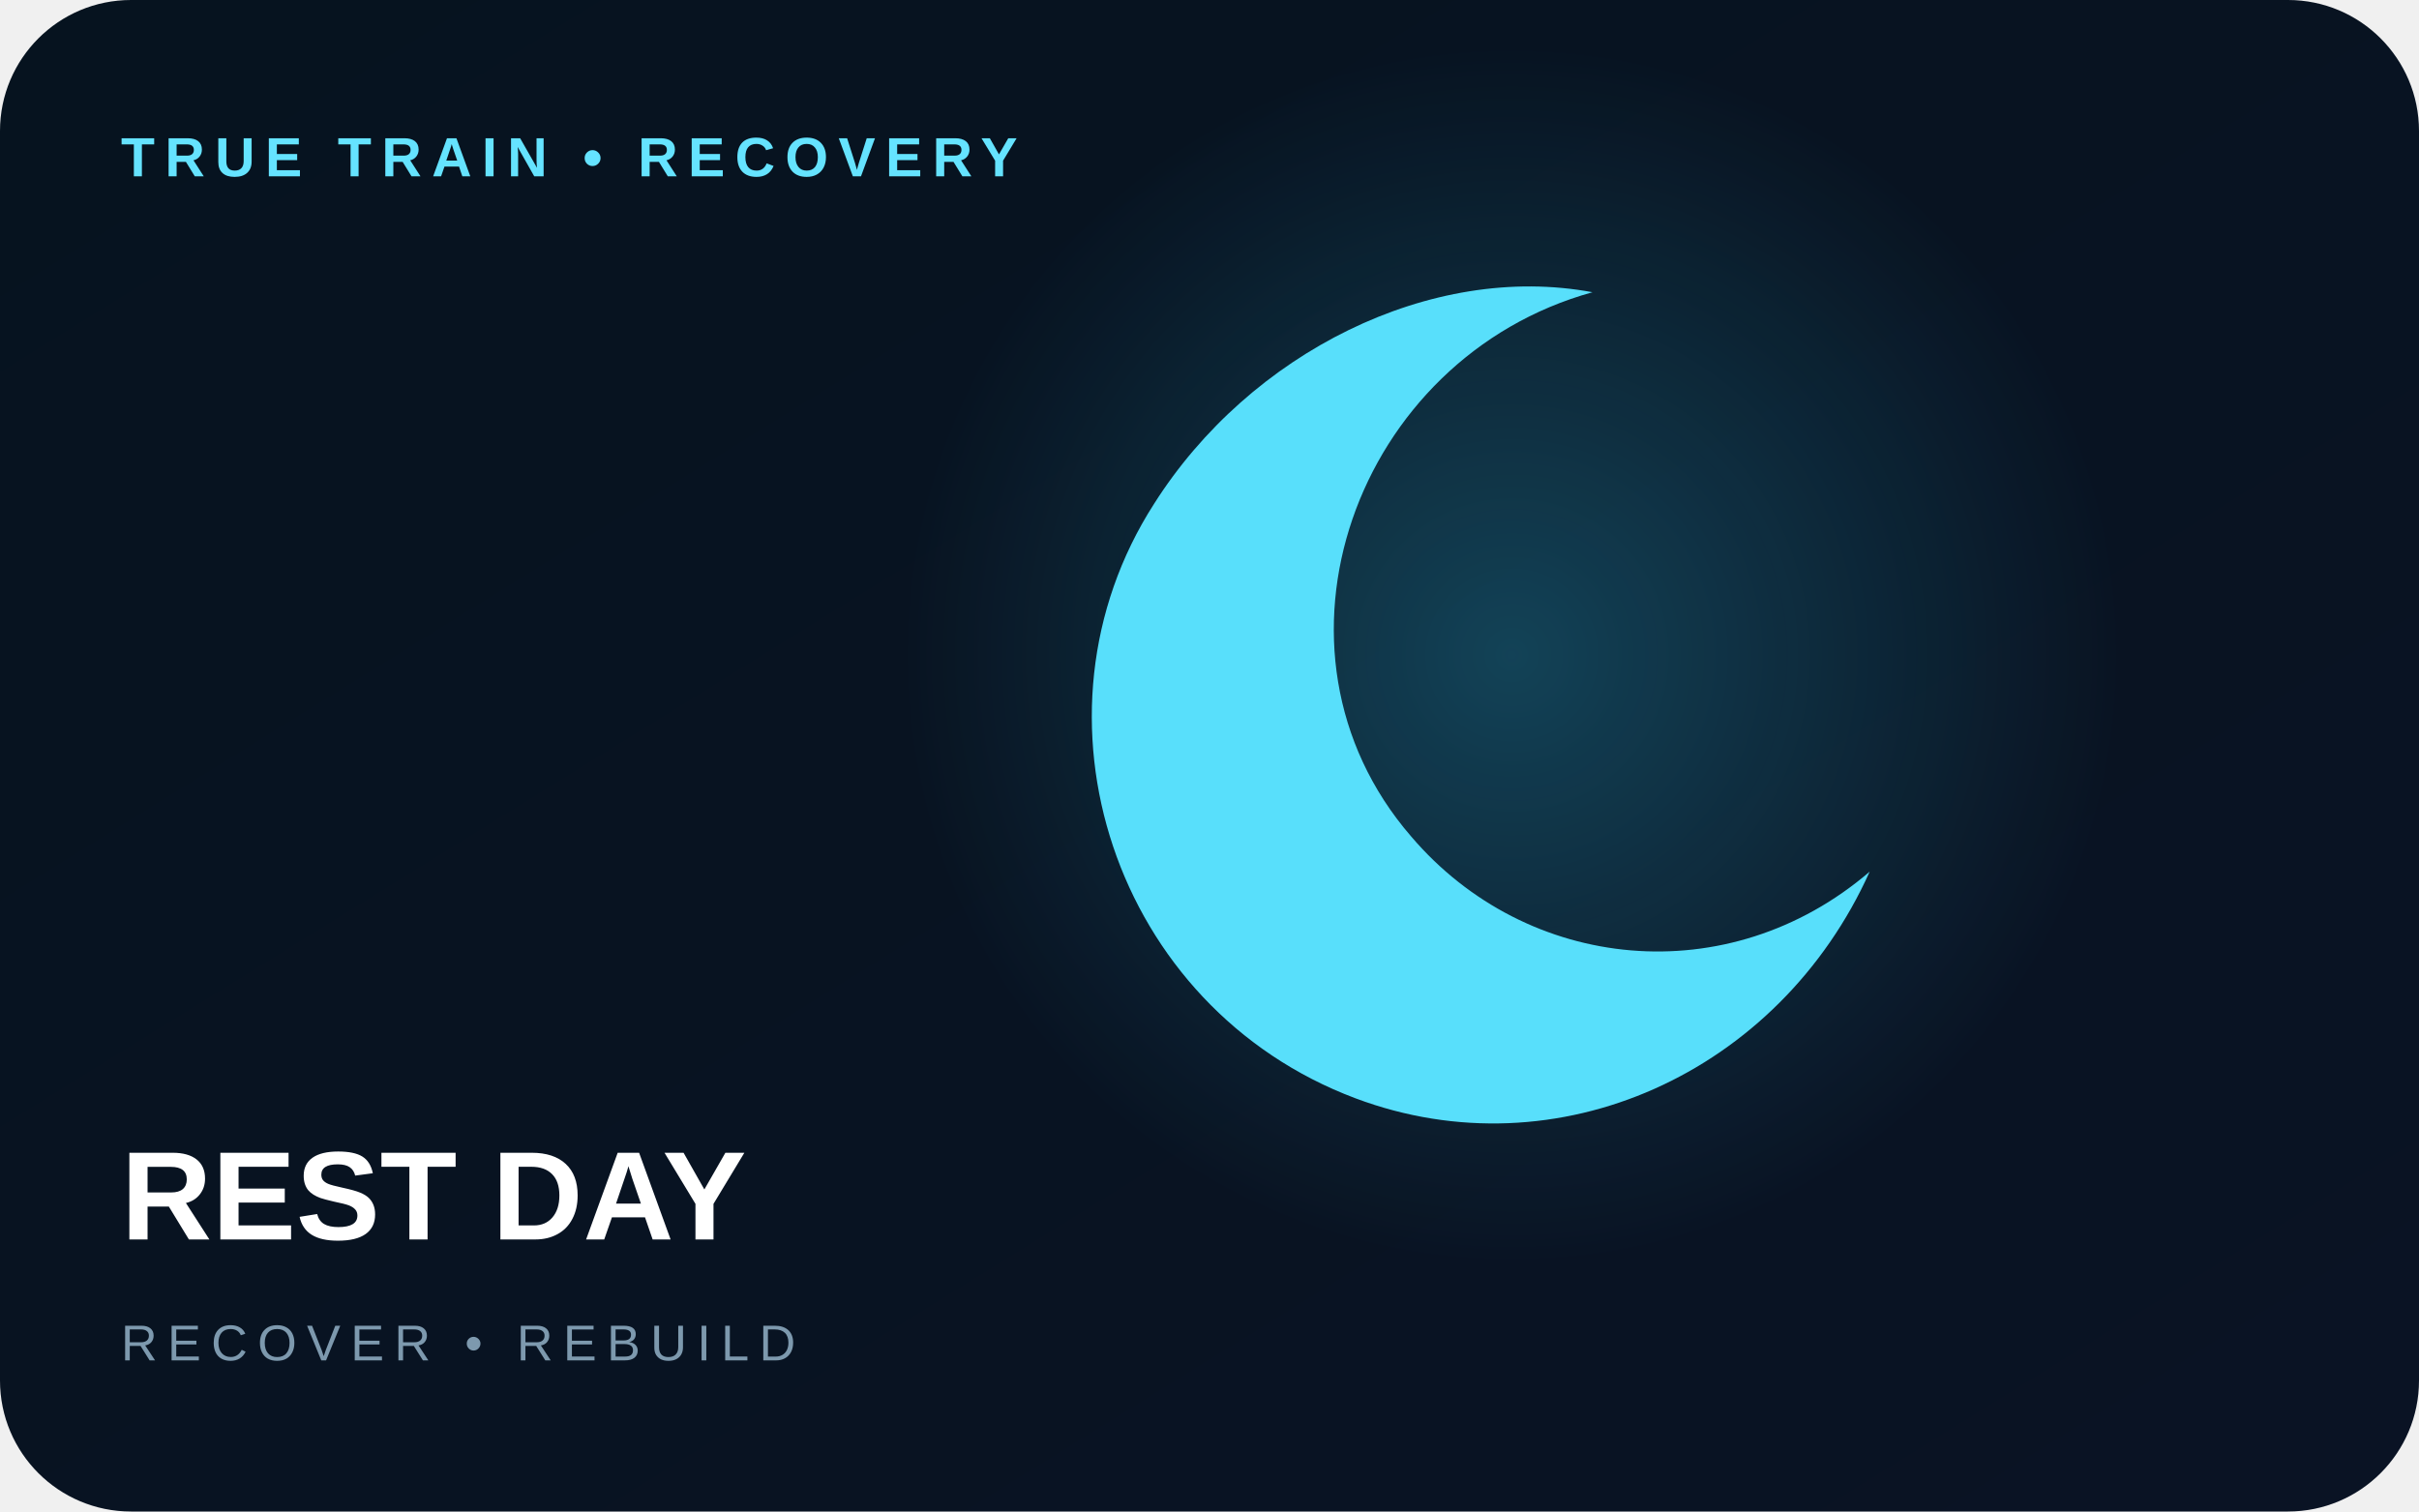
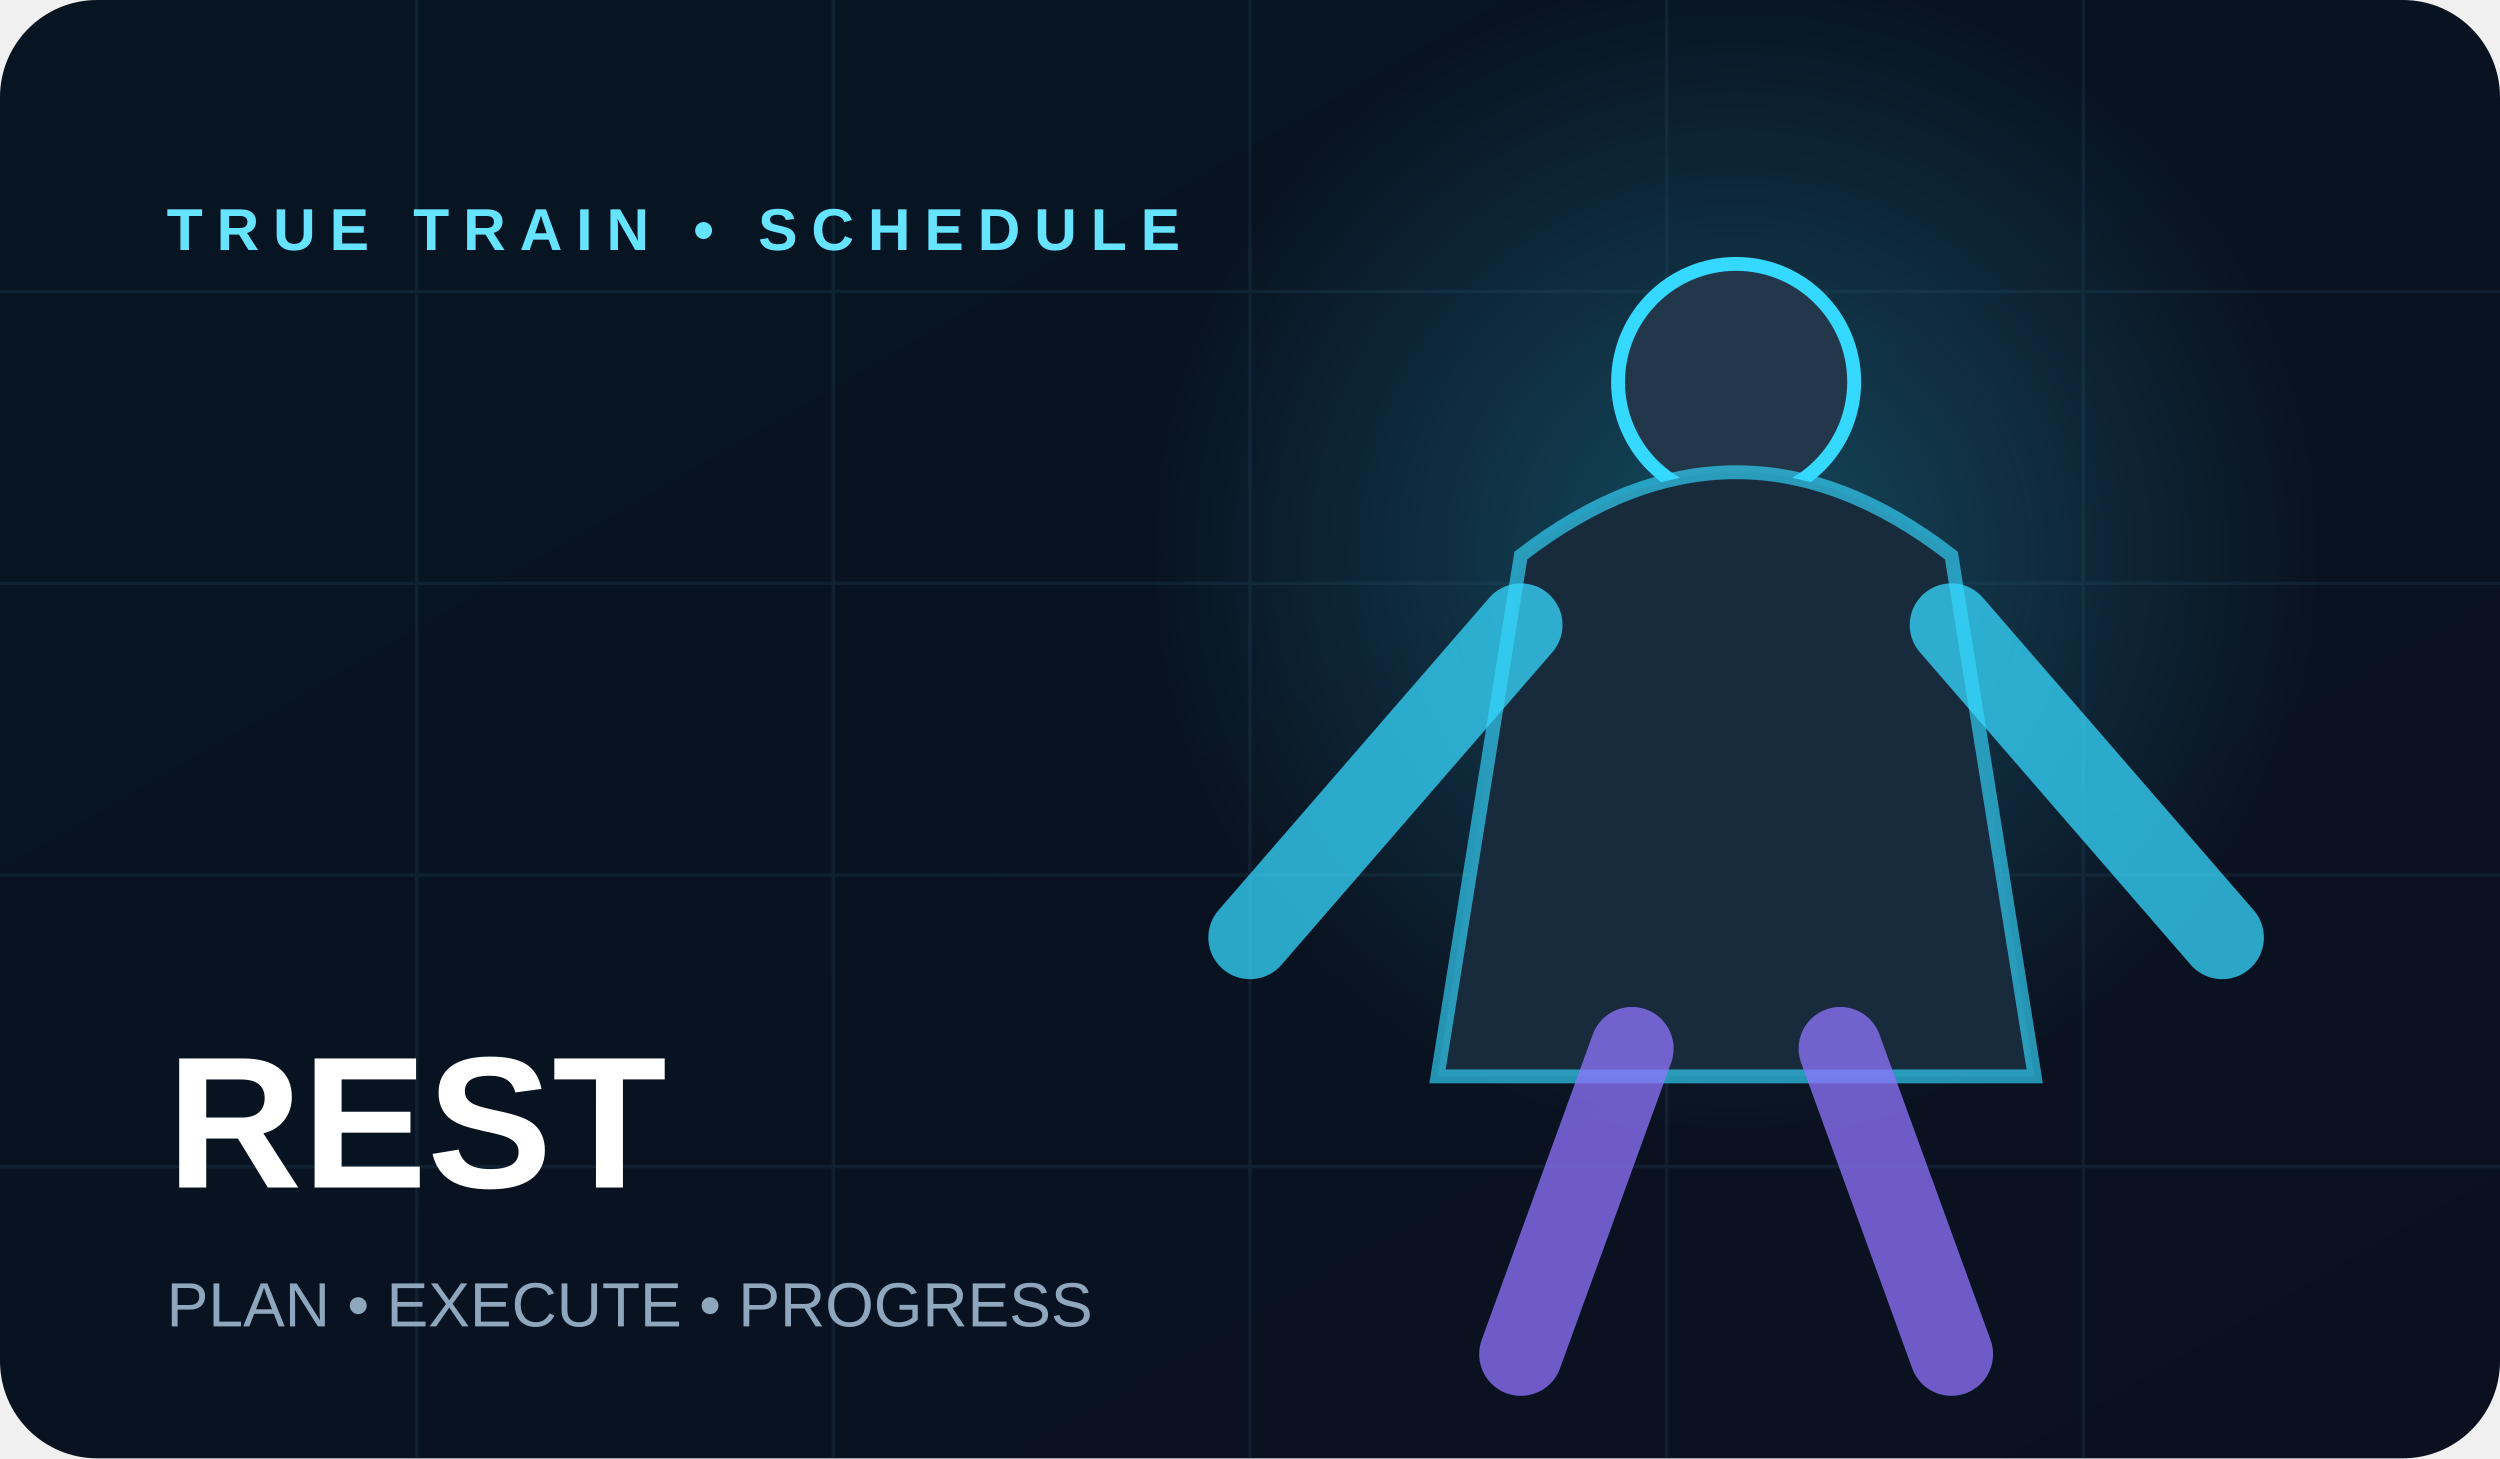
- <svg xmlns="http://www.w3.org/2000/svg" viewBox="0 0 480 300">
+ <svg xmlns="http://www.w3.org/2000/svg" viewBox="0 0 720 420">
  <defs>
-     <linearGradient id="bg" x1="0" y1="0" x2="1" y2="1">
-       <stop stop-color="#06131f" />
-       <stop offset="1" stop-color="#0a1324" />
+     <linearGradient id="g" x1="0" y1="0" x2="1" y2="1">
+       <stop stop-color="#061521" />
+       <stop offset="1" stop-color="#0b1020" />
    </linearGradient>
-     <radialGradient id="h">
-       <stop stop-color="#35D8FF" stop-opacity=".24" />
-       <stop offset="1" stop-color="#35D8FF" stop-opacity="0" />
+     <radialGradient id="r">
+       <stop stop-color="#35d8ff" stop-opacity=".28" />
+       <stop offset="1" stop-color="#35d8ff" stop-opacity="0" />
    </radialGradient>
  </defs>
-   <rect width="480" height="300" rx="26" fill="url(#bg)" />
-   <circle cx="300" cy="130" r="120" fill="url(#h)" />
-   <path d="M316 58c-47 13-68 71-36 108 23 27 63 31 91 7-18 40-62 60-102 45-48-18-67-76-40-118 19-30 55-48 87-42Z" fill="#58DFFB" />
-   <text x="24" y="35" fill="#65E3FF" font-family="Arial" font-size="11" font-weight="800" letter-spacing="2">TRUE TRAIN • RECOVERY</text>
-   <text x="24" y="246" fill="#fff" font-family="Arial" font-size="25" font-weight="800">REST DAY</text>
-   <text x="24" y="270" fill="#7d99ae" font-family="Arial" font-size="10" letter-spacing="2">RECOVER • REBUILD</text>
+   <rect width="720" height="420" rx="28" fill="url(#g)" />
+   <circle cx="500" cy="160" r="170" fill="url(#r)" />
+   <g opacity=".22" stroke="#2a5268">
+     <path d="M0 84h720M0 168h720M0 252h720M0 336h720" />
+     <path d="M120 0v420M240 0v420M360 0v420M480 0v420M600 0v420" />
+   </g>
+   <circle cx="500" cy="110" r="34" fill="#22384a" stroke="#35d8ff" stroke-width="4" />
+   <path d="M438 160q62-48 124 0l24 150H414Z" fill="#172b3c" stroke="#35d8ff" stroke-opacity=".65" stroke-width="4" />
+   <path d="M438 180 360 270M562 180 640 270" stroke="#35d8ff" stroke-width="24" stroke-linecap="round" opacity=".75" />
+   <path d="M470 302 438 390M530 302 562 390" stroke="#8f74ff" stroke-width="24" stroke-linecap="round" opacity=".75" />
+   <text x="48" y="72" fill="#65e3ff" font-family="Arial" font-size="17" font-weight="700" letter-spacing="4">TRUE TRAIN • SCHEDULE</text>
+   <text x="48" y="342" fill="#fff" font-family="Arial" font-size="54" font-weight="800">REST</text>
+   <text x="48" y="382" fill="#8ea7bd" font-family="Arial" font-size="18">PLAN • EXECUTE • PROGRESS</text>
</svg>
